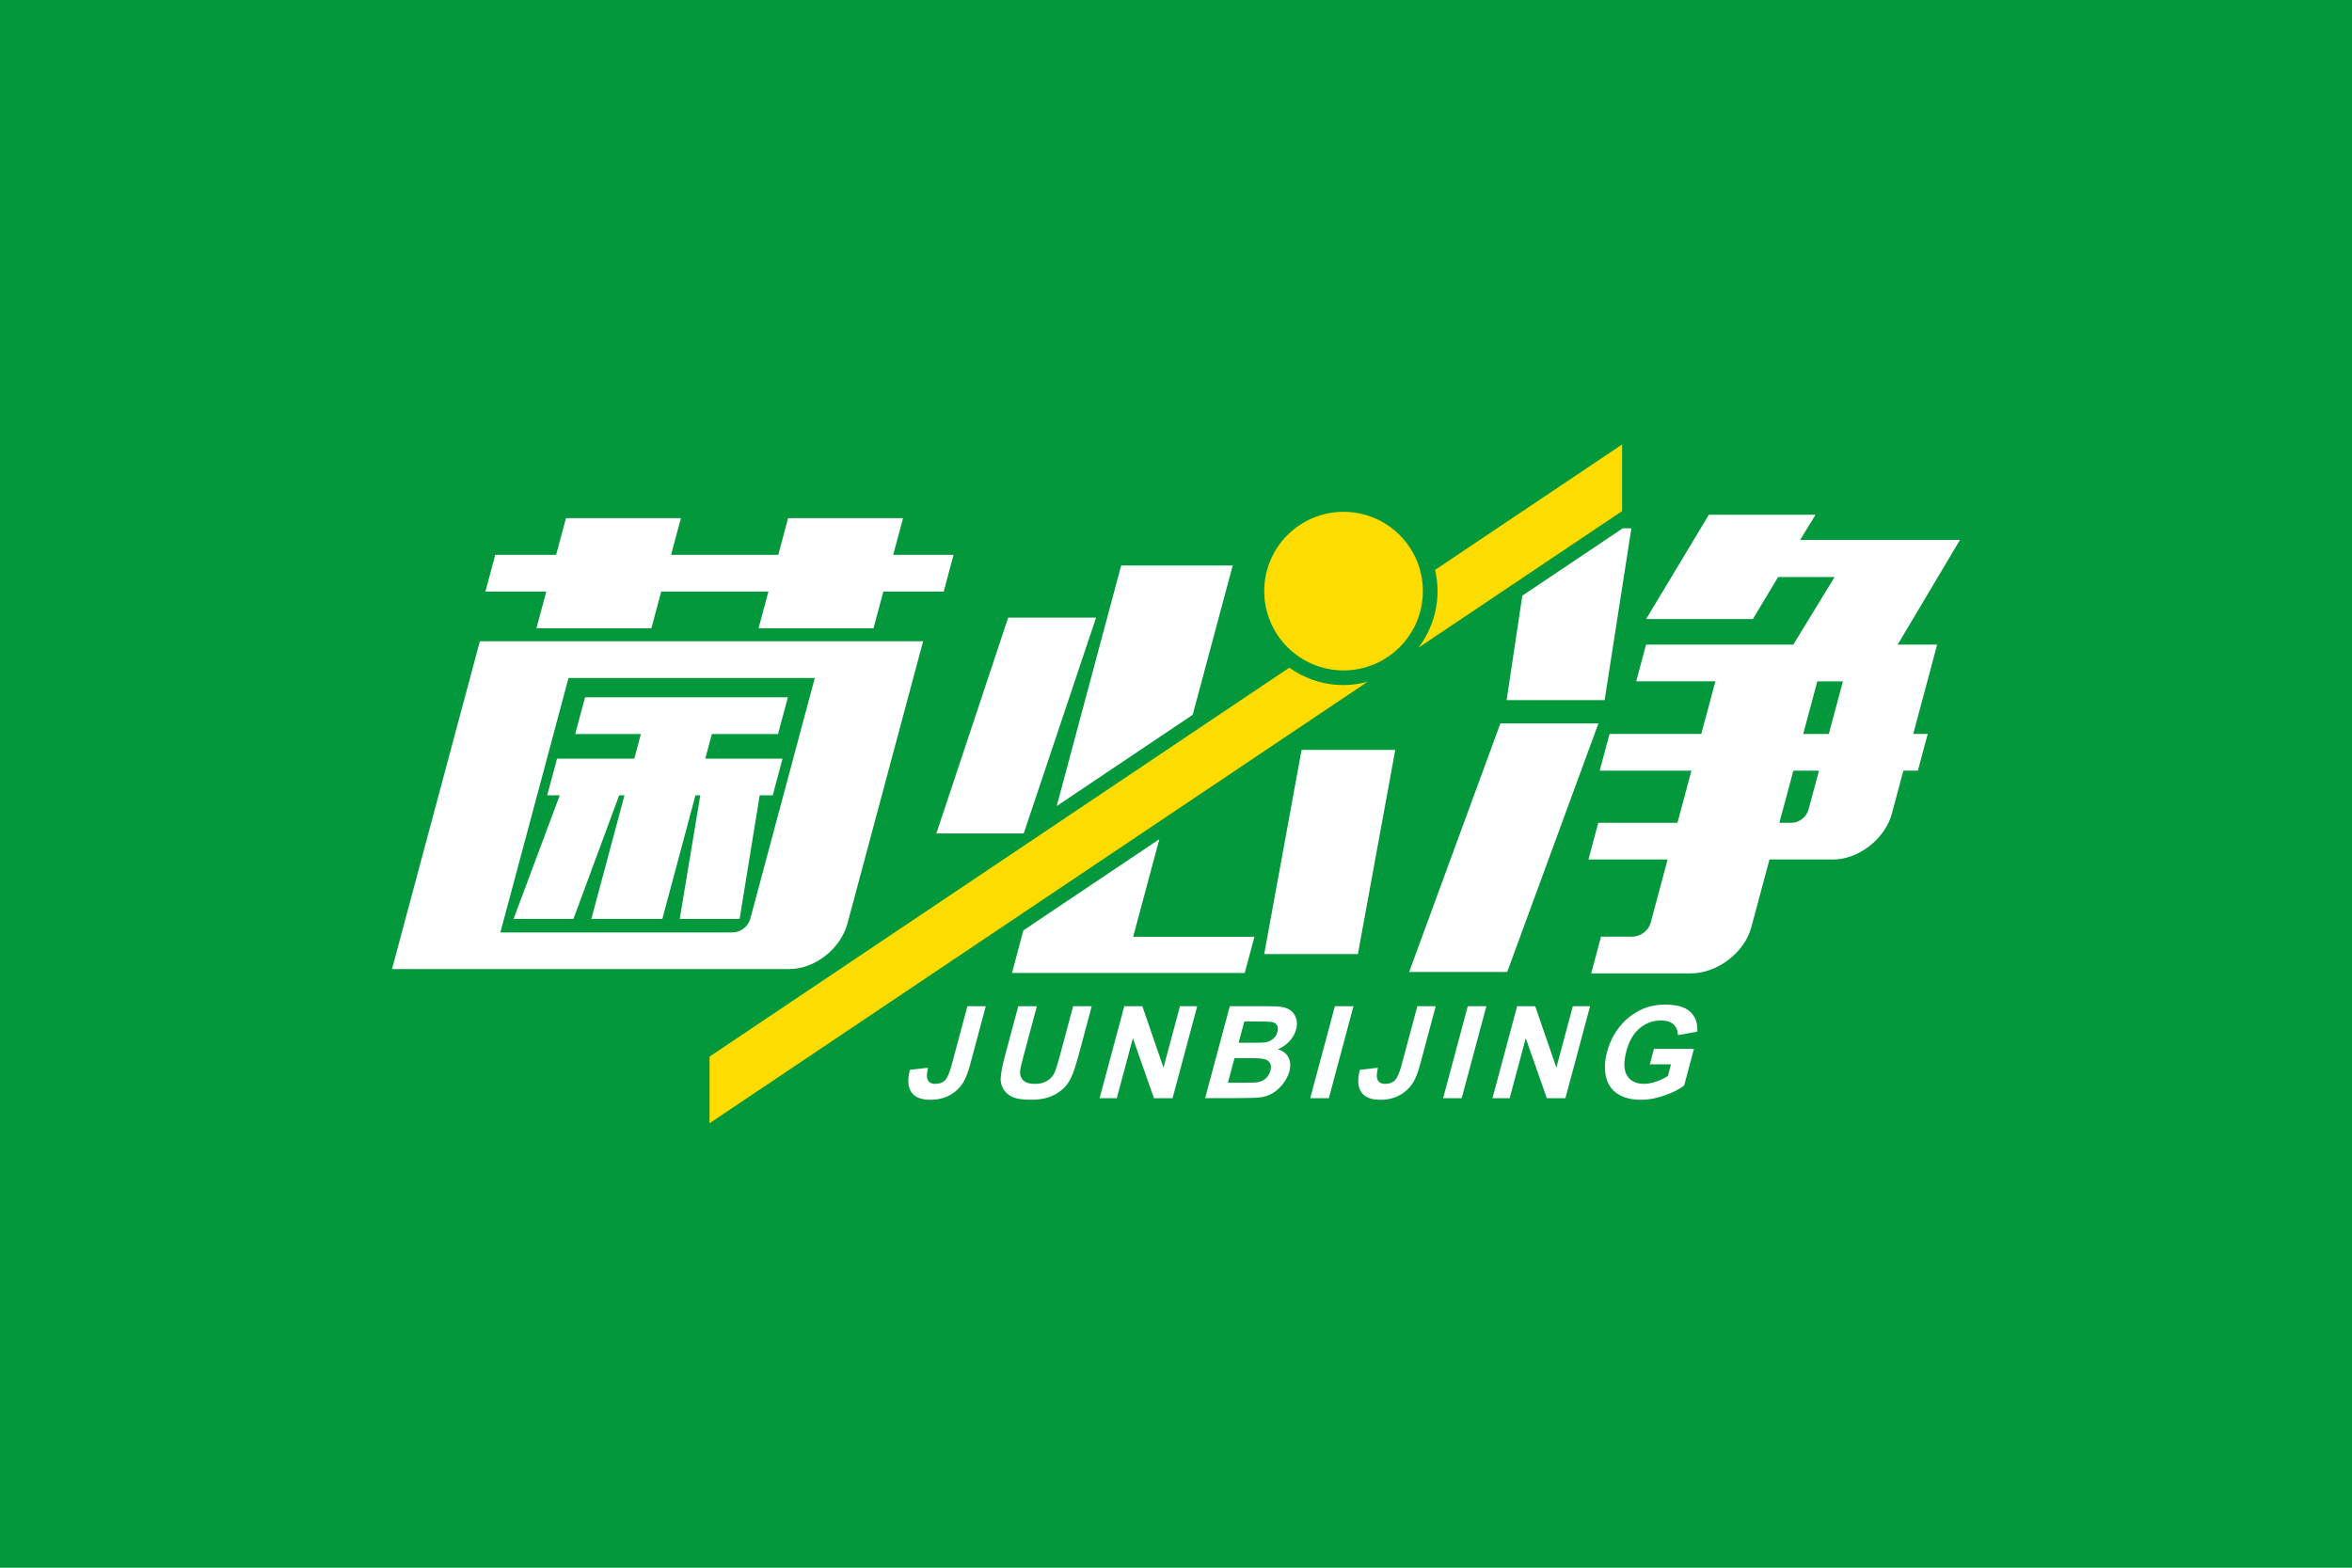
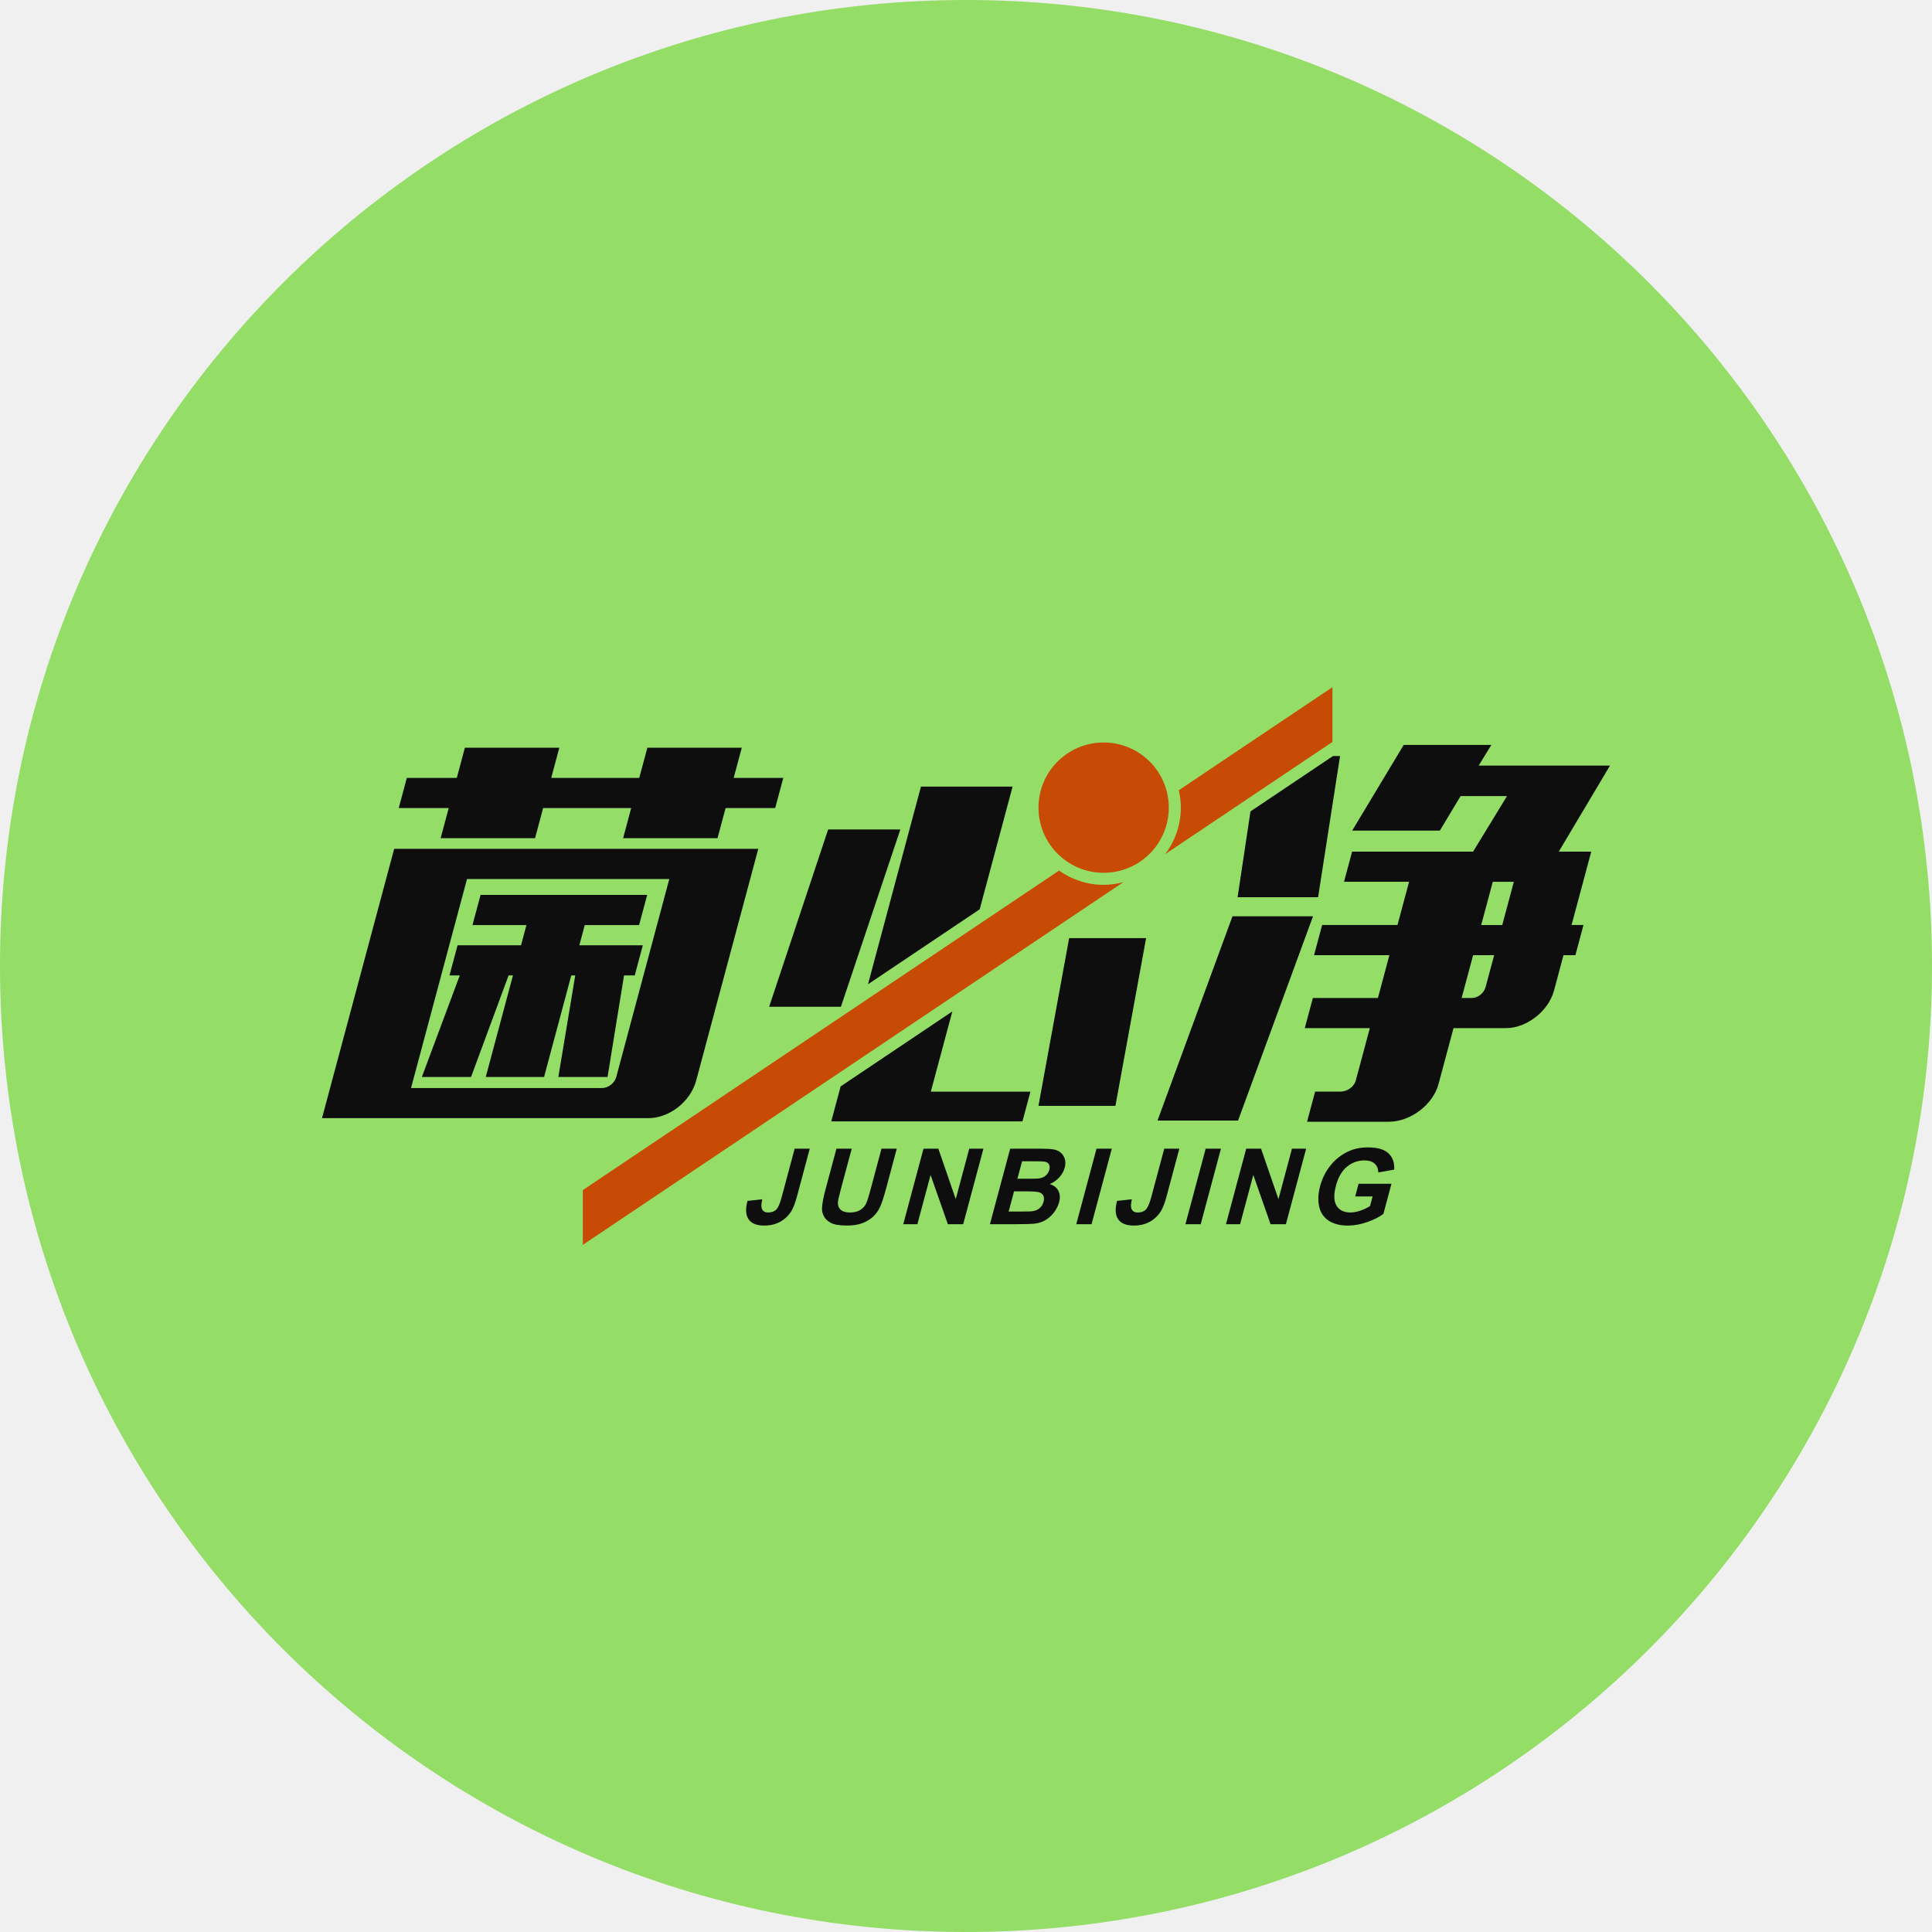
- <svg xmlns="http://www.w3.org/2000/svg" width="150" height="100" viewBox="0 0 150 100" fill="none">
-   <g clip-path="url(#clip0_2760_92141)">
-     <path d="M150 0H0V100H150V0Z" fill="#02983B" />
-     <path d="M31.586 35.394H35.467L36.094 33.053H43.425L42.797 35.394H49.633L50.261 33.053H57.592L56.964 35.394H60.814L60.186 37.736H56.336L55.708 40.078H48.378L49.006 37.736H42.169L41.542 40.078H34.211L34.839 37.736H30.958L31.586 35.394ZM25 61.817L30.603 40.906H58.872L54.053 58.889C53.608 60.553 51.944 61.814 50.344 61.814H25V61.817ZM51.964 43.247H36.258L31.911 59.478H46.722C47.214 59.478 47.714 59.108 47.847 58.617L51.964 43.25V43.247ZM37.314 44.48H50.247L49.619 46.822H45.4L44.981 48.392H49.908L49.281 50.733H48.45L47.169 58.617H43.35L44.661 50.733H44.353L42.242 58.617H37.714L39.825 50.733H39.486L36.572 58.617H32.753L35.697 50.733H34.897L35.525 48.392H40.453L40.872 46.822H36.683L37.311 44.48H37.314Z" fill="white" />
-     <path d="M69.903 39.398L65.289 53.164H59.717L64.297 39.398H69.903Z" fill="white" />
-     <path d="M83.008 47.836L80.625 60.861H86.6L88.983 47.836H83.008Z" fill="white" />
-     <path d="M85.686 42.764C88.48 42.764 90.744 40.499 90.744 37.706C90.744 34.912 88.48 32.648 85.686 32.648C82.892 32.648 80.628 34.912 80.628 37.706C80.628 40.499 82.892 42.764 85.686 42.764Z" fill="#FFDC00" />
-     <path d="M78.617 36.072H71.503L67.392 51.417L76.064 45.597L78.617 36.072ZM72.269 59.753L73.939 53.528L65.267 59.347L64.539 62.064H79.383L80.003 59.756H72.272L72.269 59.753Z" fill="white" />
-     <path d="M104.042 33.7H103.492L97.086 37.997L96.086 44.661H102.336L104.042 33.697V33.7ZM121.022 41.122L125 34.439H114.805L115.789 32.836H108.983L104.983 39.489H111.789L113.4 36.808H117.003L114.369 41.119H104.978L104.35 43.461H109.4L108.5 46.816H102.65L102.022 49.158H107.872L106.98 52.483H101.93L101.303 54.825H106.353L105.264 58.889C105.139 59.35 104.633 59.75 104.078 59.75H102.105L101.478 62.092H107.822C109.517 62.092 111.255 60.767 111.686 59.166L112.85 54.825H116.914C118.514 54.825 120.217 53.53 120.655 51.9L121.389 49.158H122.314L122.942 46.816H122.017L123.544 41.119H121.019L121.022 41.122ZM115.344 51.625C115.211 52.117 114.744 52.486 114.25 52.486H113.48L114.372 49.161H116.005L115.344 51.625ZM116.633 46.819H115L115.9 43.464H117.533L116.633 46.819ZM95.689 46.142L89.869 62H96.122L101.942 46.142H95.692H95.689Z" fill="white" />
-     <path d="M82.225 42.591L74.35 47.875L45.25 67.4V71.65L74.35 52.125L87.214 43.494C86.725 43.622 86.214 43.7 85.686 43.7C84.397 43.7 83.206 43.286 82.225 42.591ZM91.522 36.355C91.622 36.789 91.68 37.241 91.68 37.705C91.68 39.064 91.222 40.314 90.458 41.319L103.45 32.602V28.352L91.519 36.355H91.522Z" fill="#FFDC00" />
-     <path d="M61.689 64.184H62.869L61.875 67.897C61.744 68.384 61.603 68.756 61.447 69.02C61.242 69.361 60.958 69.636 60.603 69.842C60.247 70.047 59.819 70.153 59.328 70.153C58.747 70.153 58.347 69.992 58.122 69.667C57.897 69.342 57.867 68.867 58.033 68.239L59.183 68.111C59.106 68.448 59.092 68.686 59.142 68.823C59.214 69.034 59.381 69.139 59.642 69.139C59.903 69.139 60.114 69.064 60.264 68.914C60.414 68.764 60.553 68.45 60.681 67.975L61.697 64.184H61.689Z" fill="white" />
-     <path d="M64.942 64.183H66.128L65.275 67.361C65.139 67.867 65.067 68.192 65.056 68.342C65.042 68.581 65.111 68.775 65.264 68.92C65.417 69.064 65.658 69.139 65.989 69.139C66.32 69.139 66.597 69.07 66.806 68.933C67.014 68.797 67.161 68.628 67.25 68.428C67.339 68.228 67.445 67.895 67.57 67.431L68.439 64.183H69.625L68.8 67.267C68.611 67.972 68.445 68.47 68.303 68.758C68.161 69.05 67.978 69.295 67.75 69.495C67.525 69.695 67.253 69.853 66.931 69.972C66.611 70.092 66.219 70.15 65.753 70.15C65.192 70.15 64.783 70.086 64.531 69.956C64.275 69.825 64.092 69.658 63.978 69.45C63.864 69.245 63.811 69.025 63.819 68.8C63.833 68.464 63.925 67.967 64.103 67.311L64.942 64.181V64.183Z" fill="white" />
-     <path d="M70.128 70.05L71.7 64.184H72.853L74.203 68.103L75.253 64.184H76.353L74.781 70.05H73.592L72.25 66.222L71.225 70.05H70.125H70.128Z" fill="white" />
-     <path d="M78.433 64.183H80.778C81.242 64.183 81.583 64.203 81.8 64.242C82.017 64.281 82.2 64.361 82.347 64.483C82.495 64.606 82.6 64.77 82.667 64.972C82.731 65.178 82.731 65.406 82.664 65.658C82.589 65.933 82.45 66.186 82.239 66.414C82.028 66.642 81.783 66.817 81.497 66.931C81.828 67.033 82.056 67.211 82.178 67.464C82.303 67.714 82.32 68.008 82.228 68.347C82.156 68.614 82.025 68.872 81.833 69.125C81.642 69.378 81.419 69.578 81.164 69.731C80.908 69.881 80.62 69.975 80.294 70.008C80.092 70.031 79.611 70.045 78.856 70.047H76.858L78.431 64.181L78.433 64.183ZM79.356 65.161L78.992 66.517H79.769C80.231 66.517 80.519 66.511 80.636 66.497C80.844 66.472 81.025 66.403 81.169 66.286C81.317 66.17 81.417 66.017 81.467 65.828C81.517 65.647 81.506 65.5 81.436 65.386C81.367 65.272 81.236 65.203 81.044 65.181C80.931 65.167 80.594 65.161 80.036 65.161H79.356ZM78.731 67.495L78.311 69.064H79.408C79.836 69.064 80.108 69.053 80.231 69.028C80.414 68.995 80.581 68.917 80.722 68.795C80.867 68.67 80.967 68.503 81.022 68.297C81.07 68.122 81.067 67.972 81.014 67.85C80.961 67.728 80.861 67.639 80.717 67.581C80.57 67.525 80.228 67.497 79.689 67.497H78.733L78.731 67.495Z" fill="white" />
-     <path d="M83.561 70.05L85.133 64.184H86.319L84.747 70.05H83.561Z" fill="white" />
-     <path d="M90.383 64.184H91.564L90.569 67.897C90.439 68.384 90.297 68.756 90.142 69.02C89.936 69.361 89.653 69.636 89.297 69.842C88.939 70.047 88.514 70.153 88.022 70.153C87.442 70.153 87.042 69.992 86.817 69.667C86.592 69.342 86.561 68.867 86.728 68.239L87.878 68.111C87.8 68.448 87.786 68.686 87.836 68.823C87.908 69.034 88.075 69.139 88.336 69.139C88.597 69.139 88.808 69.064 88.958 68.914C89.108 68.764 89.247 68.45 89.375 67.975L90.392 64.184H90.383Z" fill="white" />
-     <path d="M92.036 70.05L93.608 64.184H94.794L93.222 70.05H92.036Z" fill="white" />
-     <path d="M95.183 70.05L96.756 64.184H97.908L99.258 68.103L100.308 64.184H101.408L99.836 70.05H98.647L97.306 66.222L96.281 70.05H95.181H95.183Z" fill="white" />
-     <path d="M105.217 67.894L105.481 66.905H108.033L107.408 69.244C107.094 69.483 106.681 69.697 106.158 69.877C105.639 70.061 105.136 70.153 104.653 70.153C104.039 70.153 103.539 70.025 103.15 69.766C102.764 69.508 102.519 69.141 102.417 68.661C102.314 68.18 102.342 67.661 102.492 67.097C102.656 66.486 102.928 65.941 103.314 65.466C103.697 64.991 104.169 64.627 104.731 64.375C105.158 64.18 105.653 64.083 106.214 64.083C106.942 64.083 107.469 64.236 107.797 64.541C108.125 64.847 108.275 65.269 108.247 65.808L107.011 66.028C107.006 65.739 106.911 65.511 106.728 65.344C106.544 65.177 106.281 65.094 105.942 65.094C105.425 65.094 104.969 65.258 104.575 65.586C104.181 65.914 103.897 66.4 103.725 67.047C103.539 67.744 103.553 68.266 103.769 68.614C103.986 68.961 104.344 69.136 104.847 69.136C105.094 69.136 105.358 69.086 105.633 68.989C105.908 68.891 106.156 68.772 106.369 68.636L106.569 67.891H105.211L105.217 67.894Z" fill="white" />
+ <svg xmlns="http://www.w3.org/2000/svg" width="140" height="140" viewBox="0 0 140 140" fill="none">
+   <g clip-path="url(#clip0_2890_194093)">
+     <path d="M0 70C0 108.66 31.34 140 70 140C108.66 140 140 108.66 140 70C140 31.34 108.66 0 70 0C31.34 0 0 31.34 0 70Z" fill="#94DD67" />
+     <path d="M29.48 56.368H33.102L33.688 54.183H40.53L39.944 56.368H46.324L46.91 54.183H53.752L53.166 56.368H56.76L56.174 58.554H52.58L51.994 60.739H45.153L45.739 58.554H39.358L38.772 60.739H31.93L32.516 58.554H28.894L29.48 56.368ZM23.333 81.029L28.563 61.512H54.947L50.449 78.296C50.034 79.849 48.481 81.026 46.988 81.026H23.333V81.029ZM48.5 63.697H33.841L29.784 78.846H43.607C44.066 78.846 44.533 78.501 44.657 78.042L48.5 63.7V63.697ZM34.826 64.849H46.897L46.312 67.034H42.373L41.982 68.499H46.581L45.995 70.684H45.22L44.025 78.042H40.46L41.684 70.684H41.396L39.425 78.042H35.2L37.17 70.684H36.854L34.134 78.042H30.569L33.317 70.684H32.571L33.157 68.499H37.756L38.147 67.034H34.238L34.824 64.849H34.826Z" fill="#0E0E0F" />
+     <path d="M65.243 60.105L60.936 72.953H55.736L60.011 60.105H65.243Z" fill="#0E0E0F" />
+     <path d="M77.474 67.981L75.25 80.137H80.827L83.051 67.981H77.474Z" fill="#0E0E0F" />
+     <path d="M79.974 63.246C82.581 63.246 84.695 61.132 84.695 58.525C84.695 55.917 82.581 53.804 79.974 53.804C77.366 53.804 75.253 55.917 75.253 58.525C75.253 61.132 77.366 63.246 79.974 63.246Z" fill="#C74B05" />
+     <path d="M73.376 57.001H66.736L62.899 71.323L70.993 65.891L73.376 57.001ZM67.451 79.103L69.01 73.293L60.916 78.724L60.236 81.26H74.091L74.669 79.105H67.454L67.451 79.103Z" fill="#0E0E0F" />
+     <path d="M97.106 54.787H96.592L90.614 58.797L89.68 65.017H95.514L97.106 54.784V54.787ZM112.954 61.714L116.667 55.476H107.152L108.07 53.98H101.718L97.984 60.19H104.336L105.84 57.688H109.203L106.745 61.712H97.979L97.393 63.897H102.107L101.267 67.029H95.807L95.221 69.215H100.681L99.849 72.318H95.135L94.549 74.503H99.263L98.246 78.296C98.13 78.727 97.658 79.1 97.139 79.1H95.299L94.713 81.286H100.634C102.216 81.286 103.839 80.049 104.24 78.556L105.327 74.503H109.12C110.613 74.503 112.202 73.295 112.612 71.773L113.296 69.215H114.16L114.746 67.029H113.882L115.308 61.712H112.952L112.954 61.714ZM107.655 71.517C107.53 71.976 107.095 72.32 106.633 72.32H105.915L106.747 69.217H108.272L107.655 71.517ZM108.858 67.032H107.333L108.173 63.9H109.698L108.858 67.032ZM89.31 66.399L83.878 81.2H89.714L95.146 66.399H89.312H89.31Z" fill="#0E0E0F" />
+     <path d="M76.743 63.086L69.393 68.017L42.233 86.24V90.207L69.393 71.983L81.4 63.928C80.943 64.047 80.466 64.12 79.974 64.12C78.771 64.12 77.659 63.734 76.743 63.086ZM85.421 57.265C85.514 57.67 85.569 58.092 85.569 58.525C85.569 59.793 85.141 60.96 84.428 61.898L96.553 53.763V49.796L85.418 57.265H85.421Z" fill="#C74B05" />
+     <path d="M57.576 83.237H58.678L57.75 86.704C57.628 87.157 57.496 87.505 57.351 87.751C57.159 88.07 56.895 88.327 56.563 88.518C56.231 88.71 55.831 88.809 55.373 88.809C54.831 88.809 54.457 88.658 54.247 88.355C54.037 88.052 54.009 87.608 54.164 87.022L55.238 86.903C55.165 87.217 55.152 87.44 55.199 87.567C55.266 87.764 55.422 87.862 55.666 87.862C55.909 87.862 56.106 87.793 56.246 87.653C56.386 87.513 56.516 87.219 56.635 86.776L57.584 83.237H57.576Z" fill="#0E0E0F" />
+     <path d="M60.612 83.238H61.719L60.923 86.204C60.796 86.676 60.729 86.979 60.718 87.119C60.706 87.342 60.77 87.523 60.913 87.658C61.056 87.793 61.281 87.863 61.59 87.863C61.898 87.863 62.157 87.798 62.352 87.671C62.546 87.544 62.684 87.386 62.767 87.199C62.85 87.013 62.948 86.702 63.065 86.269L63.876 83.238H64.983L64.213 86.116C64.037 86.774 63.882 87.238 63.749 87.508C63.617 87.78 63.446 88.008 63.233 88.195C63.023 88.382 62.769 88.529 62.468 88.641C62.17 88.752 61.805 88.807 61.369 88.807C60.846 88.807 60.465 88.747 60.228 88.625C59.99 88.504 59.819 88.348 59.713 88.153C59.606 87.962 59.557 87.757 59.565 87.547C59.578 87.233 59.663 86.769 59.829 86.157L60.612 83.235V83.238Z" fill="#0E0E0F" />
+     <path d="M65.453 88.713L66.92 83.237H67.996L69.256 86.895L70.236 83.237H71.263L69.795 88.713H68.686L67.433 85.14L66.477 88.713H65.45H65.453Z" fill="#0E0E0F" />
+     <path d="M73.204 83.238H75.393C75.826 83.238 76.144 83.256 76.347 83.292C76.549 83.329 76.72 83.404 76.857 83.518C76.995 83.632 77.093 83.785 77.156 83.974C77.215 84.166 77.215 84.379 77.153 84.615C77.083 84.871 76.953 85.107 76.756 85.32C76.559 85.532 76.331 85.696 76.064 85.802C76.373 85.898 76.585 86.064 76.699 86.3C76.816 86.533 76.832 86.808 76.746 87.124C76.678 87.373 76.557 87.614 76.378 87.85C76.199 88.086 75.992 88.273 75.753 88.415C75.514 88.555 75.245 88.644 74.942 88.675C74.752 88.695 74.304 88.708 73.599 88.711H71.734L73.202 83.235L73.204 83.238ZM74.065 84.15L73.725 85.416H74.451C74.882 85.416 75.151 85.41 75.26 85.398C75.455 85.374 75.623 85.309 75.758 85.201C75.895 85.092 75.989 84.949 76.035 84.773C76.082 84.604 76.072 84.467 76.007 84.361C75.942 84.254 75.82 84.189 75.641 84.169C75.535 84.156 75.222 84.15 74.7 84.15H74.065ZM73.482 86.328L73.09 87.793H74.114C74.514 87.793 74.768 87.783 74.882 87.759C75.053 87.728 75.209 87.656 75.341 87.542C75.475 87.425 75.569 87.269 75.621 87.078C75.665 86.914 75.662 86.774 75.613 86.66C75.564 86.546 75.47 86.463 75.335 86.409C75.198 86.357 74.879 86.331 74.376 86.331H73.484L73.482 86.328Z" fill="#0E0E0F" />
+     <path d="M77.99 88.713L79.458 83.237H80.565L79.097 88.713H77.99Z" fill="#0E0E0F" />
+     <path d="M84.358 83.237H85.46L84.531 86.704C84.41 87.157 84.277 87.505 84.132 87.751C83.94 88.07 83.676 88.327 83.344 88.518C83.01 88.71 82.613 88.809 82.154 88.809C81.612 88.809 81.239 88.658 81.029 88.355C80.819 88.052 80.79 87.608 80.946 87.022L82.019 86.903C81.947 87.217 81.934 87.44 81.98 87.567C82.048 87.764 82.203 87.862 82.447 87.862C82.691 87.862 82.888 87.793 83.028 87.653C83.168 87.513 83.297 87.219 83.417 86.776L84.366 83.237H84.358Z" fill="#0E0E0F" />
+     <path d="M85.9 88.713L87.368 83.237H88.475L87.007 88.713H85.9Z" fill="#0E0E0F" />
+     <path d="M88.838 88.713L90.305 83.237H91.381L92.641 86.895L93.621 83.237H94.648L93.18 88.713H92.071L90.819 85.14L89.862 88.713H88.835H88.838Z" fill="#0E0E0F" />
+     <path d="M98.202 86.702L98.448 85.779H100.831L100.248 87.962C99.955 88.184 99.569 88.384 99.081 88.553C98.596 88.724 98.127 88.809 97.676 88.809C97.103 88.809 96.636 88.69 96.273 88.449C95.913 88.208 95.685 87.866 95.589 87.417C95.493 86.969 95.519 86.484 95.659 85.957C95.812 85.387 96.066 84.879 96.426 84.436C96.784 83.992 97.225 83.653 97.749 83.417C98.148 83.235 98.609 83.144 99.133 83.144C99.812 83.144 100.305 83.287 100.611 83.572C100.917 83.858 101.057 84.252 101.031 84.754L99.877 84.959C99.872 84.69 99.784 84.477 99.613 84.322C99.441 84.166 99.195 84.088 98.879 84.088C98.397 84.088 97.971 84.241 97.603 84.547C97.235 84.853 96.971 85.307 96.81 85.911C96.636 86.562 96.649 87.049 96.852 87.373C97.054 87.697 97.388 87.861 97.857 87.861C98.088 87.861 98.334 87.814 98.591 87.723C98.848 87.632 99.079 87.521 99.278 87.394L99.465 86.699H98.197L98.202 86.702Z" fill="#0E0E0F" />
  </g>
  <defs>
-     <clipPath id="clip0_2760_92141">
-       <rect width="150" height="100" fill="white" />
+     <clipPath id="clip0_2890_194093">
+       <rect width="140" height="140" fill="white" />
    </clipPath>
  </defs>
</svg>
